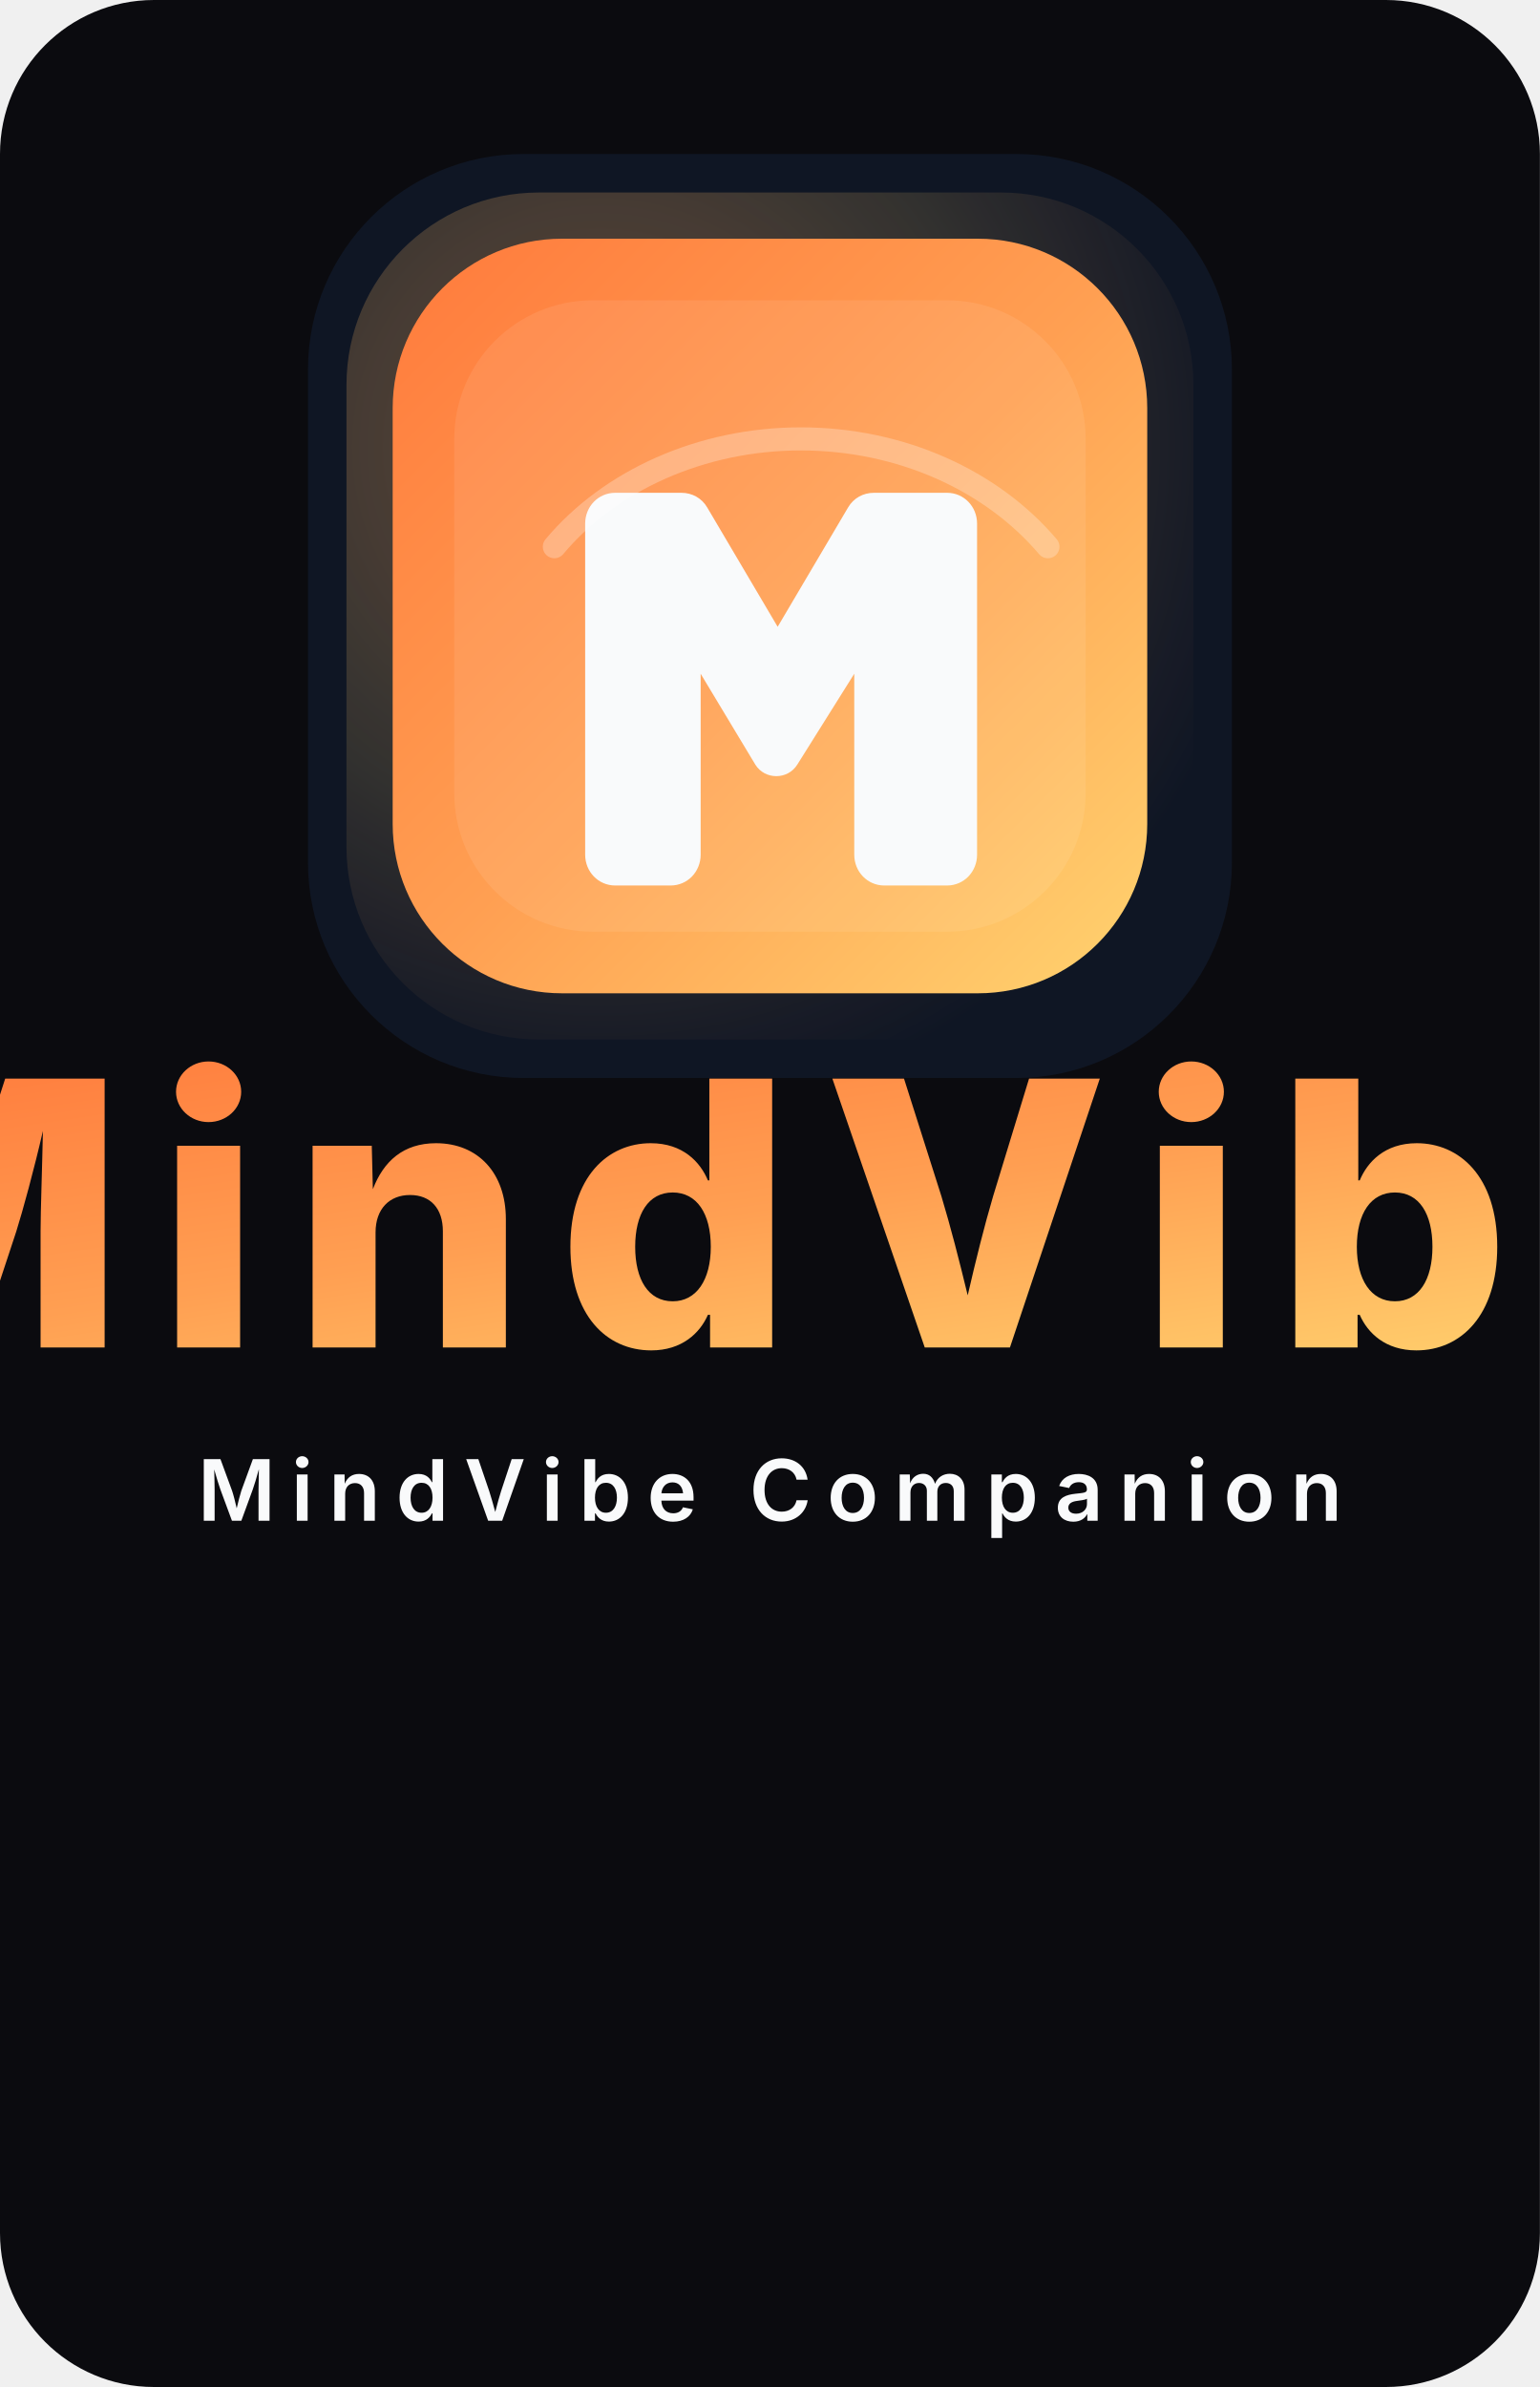
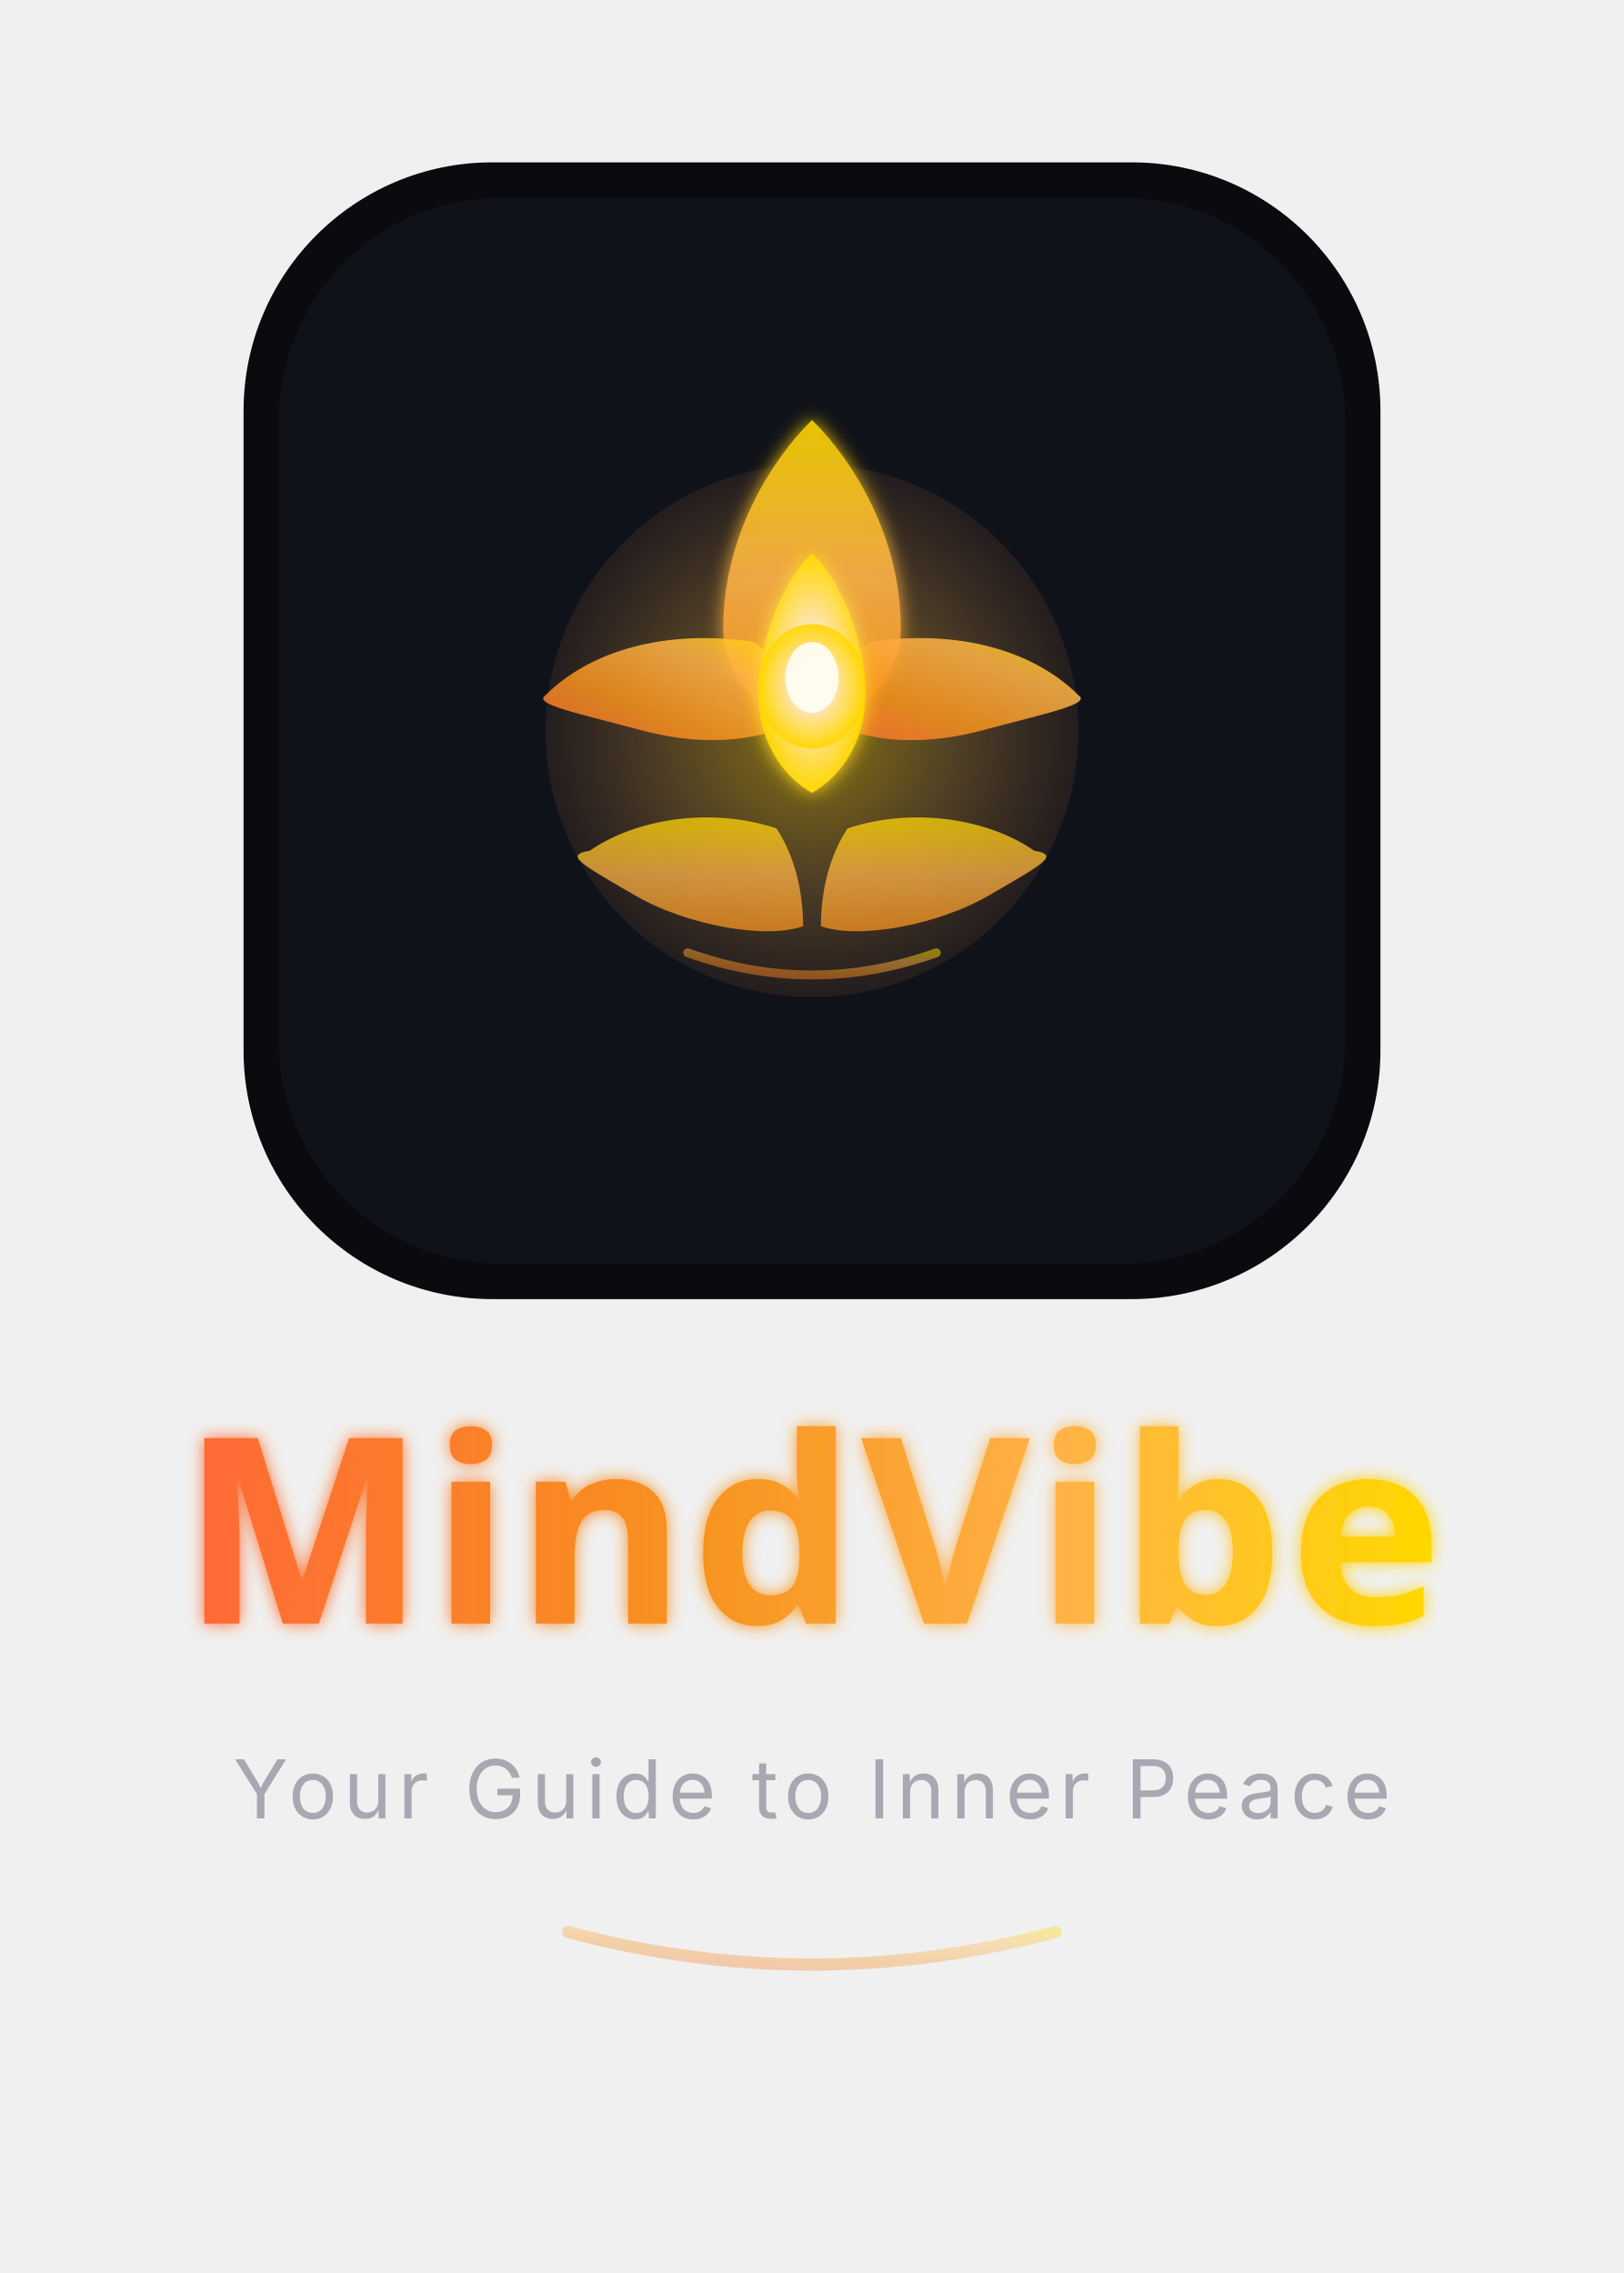
- <svg xmlns="http://www.w3.org/2000/svg" width="400" height="620" viewBox="0 0 400 620" fill="none">
+ <svg xmlns="http://www.w3.org/2000/svg" width="200" height="280" viewBox="0 0 200 280" fill="none">
  <defs>
-     <linearGradient id="sunrise" x1="0%" y1="0%" x2="100%" y2="100%">
-       <stop offset="0%" stop-color="#ff7a3c" />
-       <stop offset="50%" stop-color="#ff9f52" />
-       <stop offset="100%" stop-color="#ffd36f" />
+     <linearGradient id="divineGradient" x1="0%" y1="100%" x2="100%" y2="0%">
+       <stop offset="0%" stop-color="#FF6B35" />
+       <stop offset="35%" stop-color="#F7931E" />
+       <stop offset="70%" stop-color="#FFB347" />
+       <stop offset="100%" stop-color="#FFD700" />
    </linearGradient>
-     <radialGradient id="halo" cx="30%" cy="30%" r="80%">
-       <stop offset="0%" stop-color="rgba(255, 147, 89, 0.36)" />
-       <stop offset="60%" stop-color="rgba(255, 208, 112, 0.14)" />
+     <radialGradient id="innerLight" cx="50%" cy="50%" r="50%">
+       <stop offset="0%" stop-color="#FFFEF0" />
+       <stop offset="40%" stop-color="#FFE4B5" />
+       <stop offset="100%" stop-color="#FFD700" />
+     </radialGradient>
+     <radialGradient id="divineHalo" cx="50%" cy="50%" r="60%">
+       <stop offset="0%" stop-color="rgba(255, 215, 0, 0.5)" />
+       <stop offset="50%" stop-color="rgba(255, 183, 71, 0.25)" />
      <stop offset="100%" stop-color="rgba(255, 147, 89, 0)" />
    </radialGradient>
+     <linearGradient id="petalGold" x1="50%" y1="100%" x2="50%" y2="0%">
+       <stop offset="0%" stop-color="#F7931E" />
+       <stop offset="50%" stop-color="#FFB347" />
+       <stop offset="100%" stop-color="#FFD700" />
+     </linearGradient>
+     <linearGradient id="textGradient" x1="0%" y1="0%" x2="100%" y2="0%">
+       <stop offset="0%" stop-color="#FF6B35" />
+       <stop offset="40%" stop-color="#F7931E" />
+       <stop offset="70%" stop-color="#FFB347" />
+       <stop offset="100%" stop-color="#FFD700" />
+     </linearGradient>
+     <filter id="softGlow" x="-50%" y="-50%" width="200%" height="200%">
+       <feGaussianBlur stdDeviation="2" result="coloredBlur" />
+       <feMerge>
+         <feMergeNode in="coloredBlur" />
+         <feMergeNode in="SourceGraphic" />
+       </feMerge>
+     </filter>
+     <filter id="textGlow" x="-20%" y="-20%" width="140%" height="140%">
+       <feGaussianBlur stdDeviation="1" result="coloredBlur" />
+       <feMerge>
+         <feMergeNode in="coloredBlur" />
+         <feMergeNode in="SourceGraphic" />
+       </feMerge>
+     </filter>
  </defs>
-   <rect width="400" height="620" rx="40" fill="#0b0b0f" />
-   <g transform="translate(80 40)">
-     <rect x="0" y="0" width="240" height="240" rx="56" fill="#0f1624" />
-     <rect x="10" y="10" width="220" height="220" rx="50" fill="url(#halo)" />
-     <rect x="22" y="22" width="196" height="196" rx="44" fill="url(#sunrise)" />
-     <rect x="38" y="38" width="164" height="164" rx="36" fill="rgba(255,255,255,0.08)" />
-     <path d="M72 182V96c0-4.4 3.4-8 7.8-8h17.2c2.8 0 5.3 1.4 6.7 3.8l18.3 31 18.3-31c1.4-2.4 3.9-3.8 6.7-3.8H166c4.4 0 7.8 3.6 7.8 8v86c0 4.4-3.4 8-7.8 8h-16.3c-4.4 0-7.8-3.6-7.8-8v-47l-14.8 23.6c-2.5 4-8.4 4-10.9 0L102 135v47c0 4.4-3.4 8-7.8 8H79.8c-4.4 0-7.8-3.6-7.8-8Z" fill="#f9fafb" />
-     <path d="M64 102c14.4-17.2 38.2-28 64-28 26 0 49.6 10.8 64.2 28" stroke="#fff" stroke-width="6" stroke-linecap="round" opacity="0.26" />
+   <g transform="translate(30, 20) scale(0.547)">
+     <rect width="256" height="256" rx="56" fill="#0B0B0F" />
+     <rect x="8" y="8" width="240" height="240" rx="50" fill="#0F1219" />
+     <circle cx="128" cy="128" r="60" fill="url(#divineHalo)" />
+     <path d="M128 58 C138 68, 148 85, 148 105 C148 115, 140 125, 128 128 C116 125, 108 115, 108 105 C108 85, 118 68, 128 58Z" fill="url(#petalGold)" opacity="0.9" filter="url(#softGlow)" />
+     <path d="M68 120 C78 110, 95 105, 115 108 C120 112, 124 118, 126 125 C118 130, 105 132, 90 128 C75 124, 65 122, 68 120Z" fill="url(#divineGradient)" opacity="0.85" />
+     <path d="M188 120 C178 110, 161 105, 141 108 C136 112, 132 118, 130 125 C138 130, 151 132, 166 128 C181 124, 191 122, 188 120Z" fill="url(#divineGradient)" opacity="0.85" />
+     <path d="M78 155 C88 148, 105 145, 120 150 C124 156, 126 164, 126 172 C118 175, 100 172, 88 165 C76 158, 72 156, 78 155Z" fill="url(#petalGold)" opacity="0.75" />
+     <path d="M178 155 C168 148, 151 145, 136 150 C132 156, 130 164, 130 172 C138 175, 156 172, 168 165 C180 158, 184 156, 178 155Z" fill="url(#petalGold)" opacity="0.75" />
+     <path d="M128 88 C135 95, 140 108, 140 120 C140 130, 135 138, 128 142 C121 138, 116 130, 116 120 C116 108, 121 95, 128 88Z" fill="url(#innerLight)" filter="url(#softGlow)" />
+     <ellipse cx="128" cy="118" rx="12" ry="14" fill="url(#innerLight)" opacity="0.95" />
+     <ellipse cx="128" cy="116" rx="6" ry="8" fill="#FFFEF5" opacity="0.9" />
+     <path d="M100 178 Q128 188, 156 178" stroke="url(#divineGradient)" stroke-width="2" fill="none" opacity="0.5" stroke-linecap="round" />
  </g>
-   <text x="200" y="350" text-anchor="middle" fill="url(#sunrise)" font-family="'Manrope','Inter',sans-serif" font-weight="800" font-size="96" letter-spacing="8">MindVibe</text>
-   <text x="200" y="395" text-anchor="middle" fill="#f9fafb" font-family="'Inter','Manrope',sans-serif" font-weight="600" font-size="22" letter-spacing="4">MindVibe Companion</text>
+   <text x="100" y="200" font-family="Manrope, system-ui, sans-serif" font-size="32" font-weight="700" fill="url(#textGradient)" text-anchor="middle" letter-spacing="0.02em" filter="url(#textGlow)">
+     MindVibe
+   </text>
+   <text x="100" y="224" font-family="Inter, system-ui, sans-serif" font-size="10" font-weight="400" fill="#A8A8B3" text-anchor="middle" letter-spacing="0.08em">
+     Your Guide to Inner Peace
+   </text>
+   <path d="M70 238 Q100 246, 130 238" stroke="url(#divineGradient)" stroke-width="1.5" fill="none" opacity="0.35" stroke-linecap="round" />
</svg>
